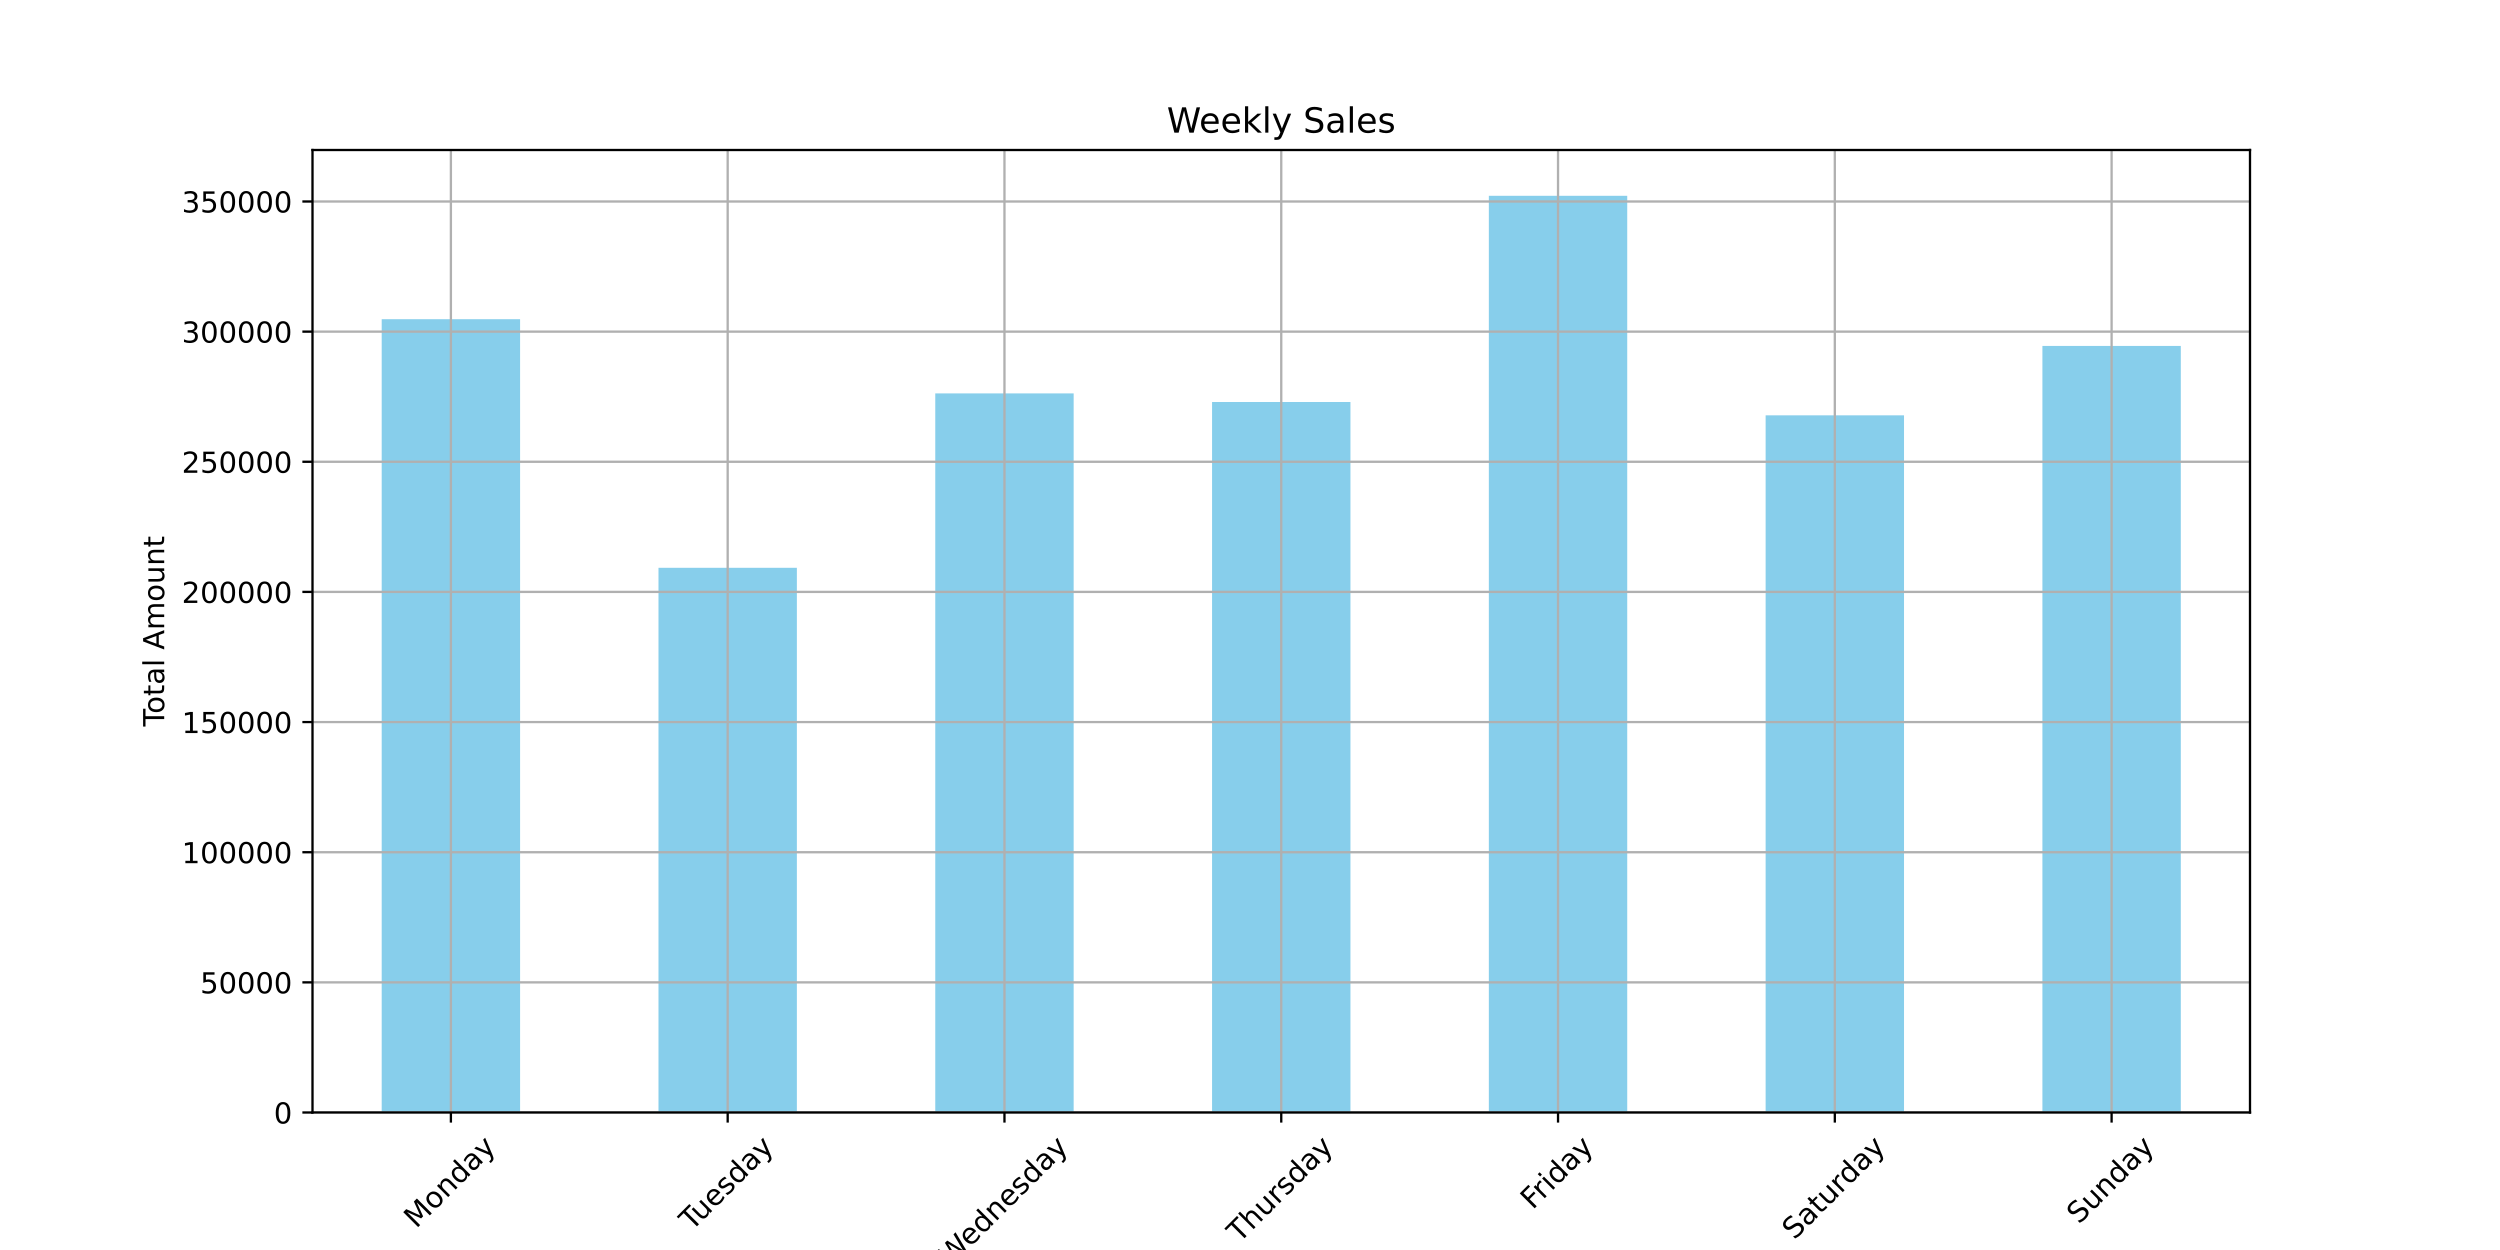
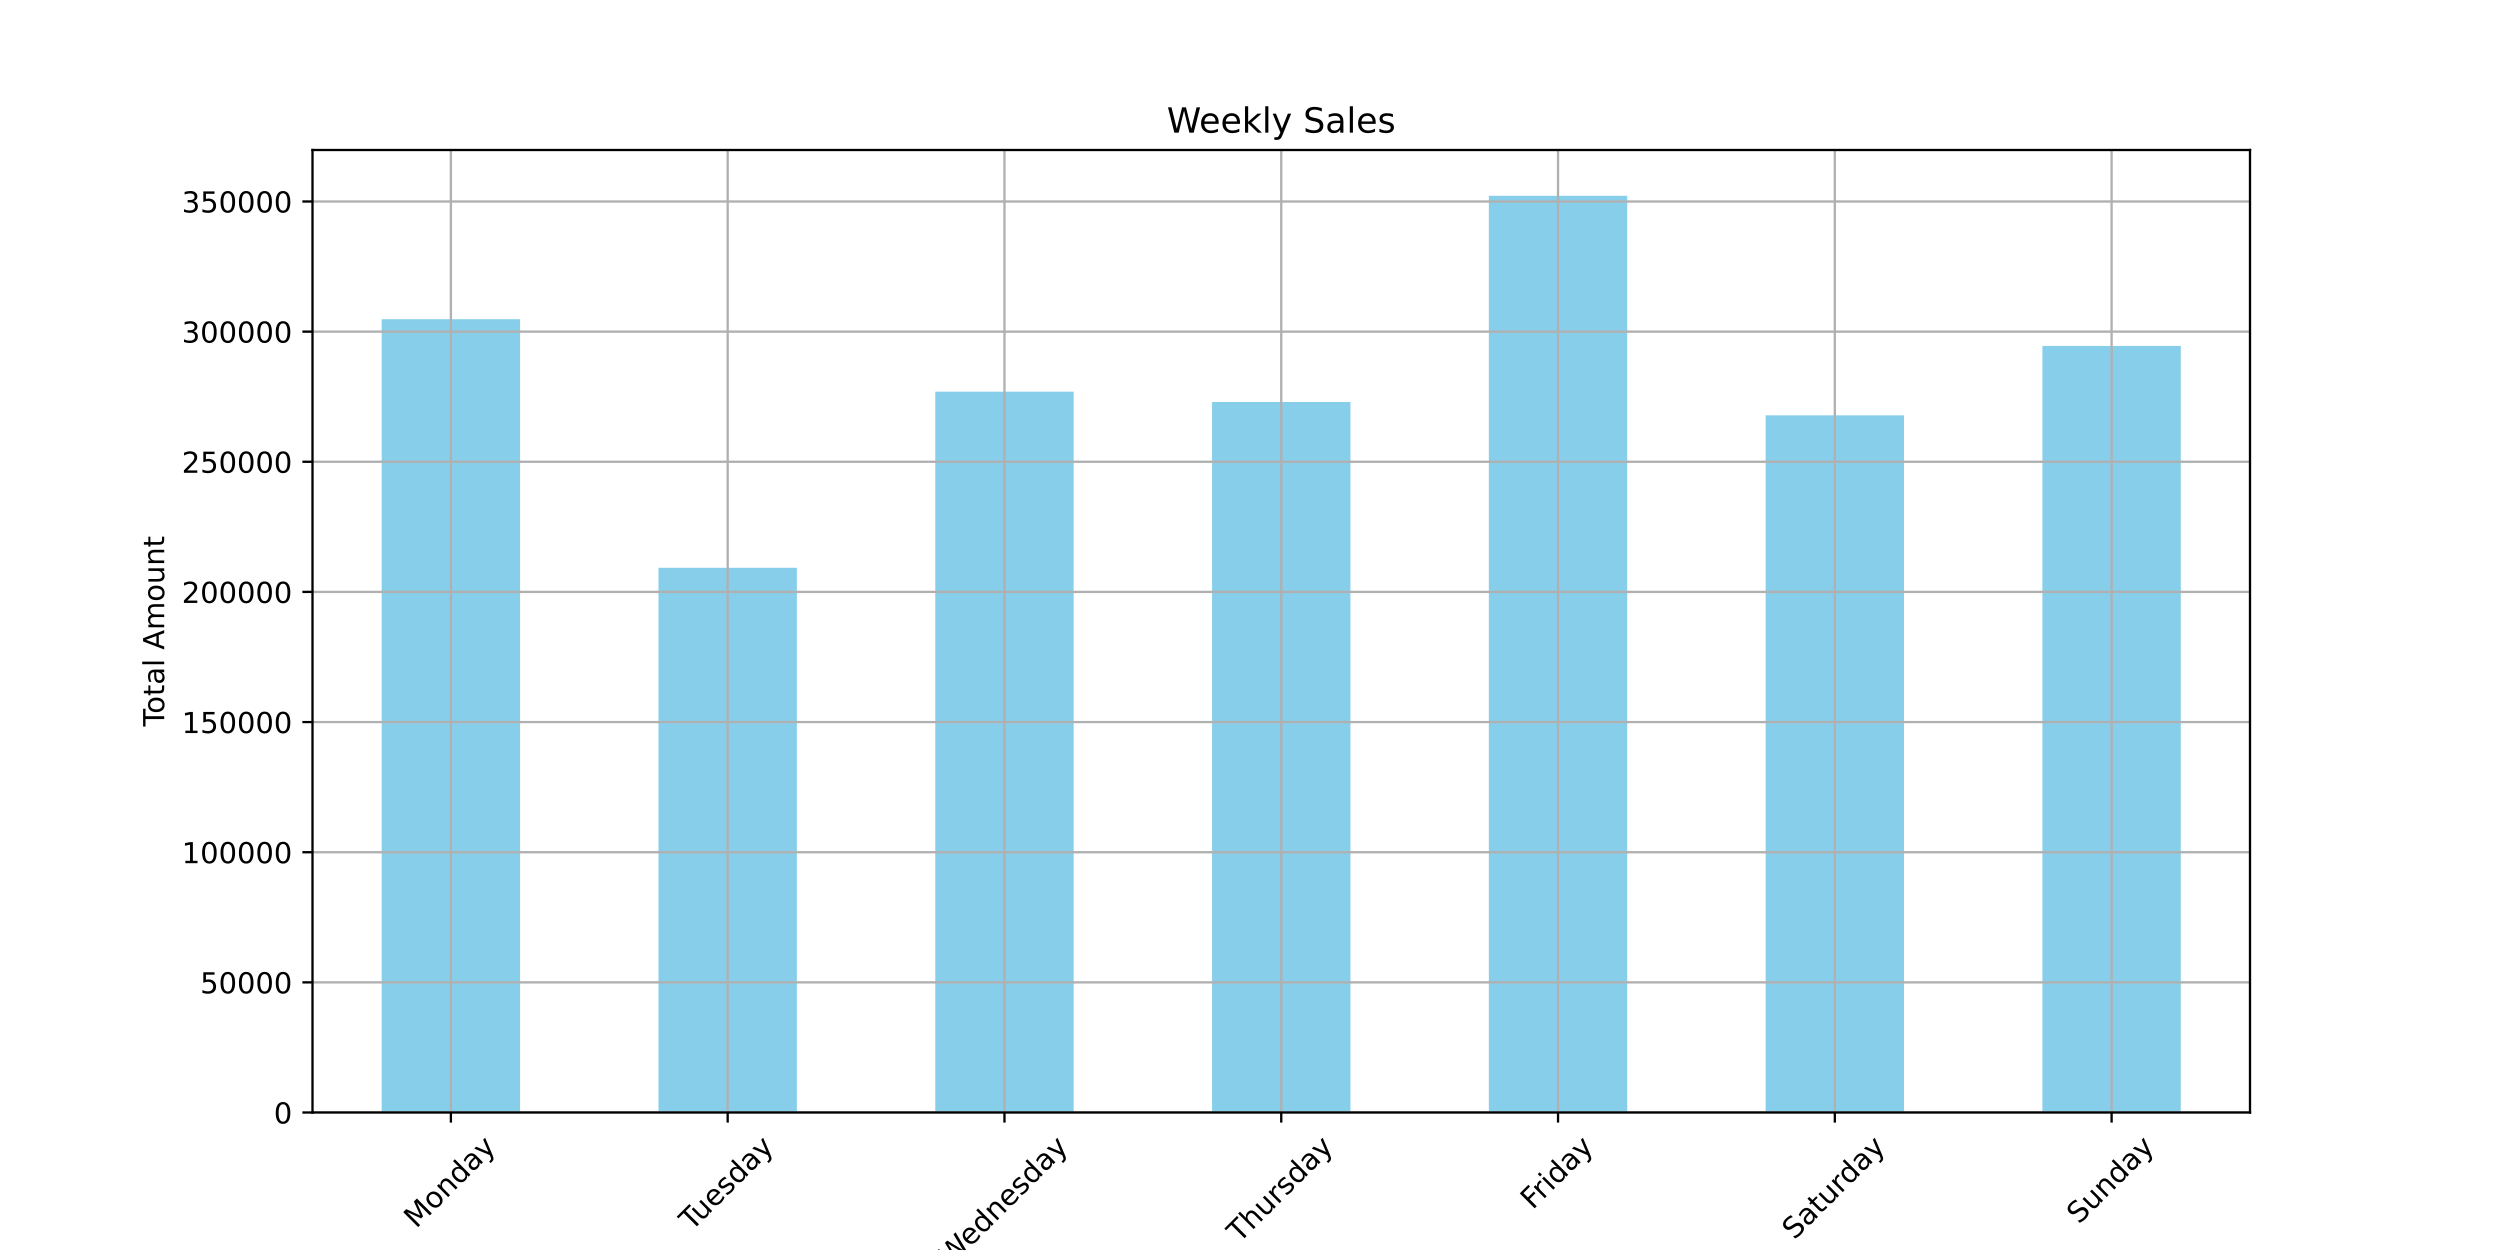
<svg xmlns="http://www.w3.org/2000/svg" xmlns:xlink="http://www.w3.org/1999/xlink" width="864pt" height="432pt" viewBox="0 0 864 432" version="1.1">
  <defs>
    <style type="text/css">*{stroke-linejoin: round; stroke-linecap: butt}</style>
  </defs>
  <g id="figure_1">
    <g id="patch_1">
      <path d="M 0 432  L 864 432  L 864 0  L 0 0  z " style="fill: #ffffff" />
    </g>
    <g id="axes_1">
      <g id="patch_2">
        <path d="M 108 384.48  L 777.6 384.48  L 777.6 51.84  L 108 51.84  z " style="fill: #ffffff" />
      </g>
      <g id="patch_3">
-         <path d="M 131.914 384.48  L 179.743 384.48  L 179.743 110.305  L 131.914 110.305  z " clip-path="url(#p4d9864b688)" style="fill: #87ceeb" />
+         <path d="M 131.914 384.48  L 179.743 384.48  L 179.743 110.305  L 131.914 110.305  z " clip-path="url(#pbf52d851a4)" style="fill: #87ceeb" />
      </g>
      <g id="patch_4">
-         <path d="M 227.571 384.48  L 275.4 384.48  L 275.4 196.243  L 227.571 196.243  z " clip-path="url(#p4d9864b688)" style="fill: #87ceeb" />
+         <path d="M 227.571 384.48  L 275.4 384.48  L 275.4 196.243  L 227.571 196.243  z " clip-path="url(#pbf52d851a4)" style="fill: #87ceeb" />
      </g>
      <g id="patch_5">
-         <path d="M 323.229 384.48  L 371.057 384.48  L 371.057 135.957  L 323.229 135.957  z " clip-path="url(#p4d9864b688)" style="fill: #87ceeb" />
+         <path d="M 323.229 384.48  L 371.057 384.48  L 371.057 135.349  L 323.229 135.349  z " clip-path="url(#pbf52d851a4)" style="fill: #87ceeb" />
      </g>
      <g id="patch_6">
-         <path d="M 418.886 384.48  L 466.714 384.48  L 466.714 138.932  L 418.886 138.932  z " clip-path="url(#p4d9864b688)" style="fill: #87ceeb" />
+         <path d="M 418.886 384.48  L 466.714 384.48  L 466.714 138.932  L 418.886 138.932  z " clip-path="url(#pbf52d851a4)" style="fill: #87ceeb" />
      </g>
      <g id="patch_7">
-         <path d="M 514.543 384.48  L 562.371 384.48  L 562.371 67.68  L 514.543 67.68  z " clip-path="url(#p4d9864b688)" style="fill: #87ceeb" />
+         <path d="M 514.543 384.48  L 562.371 384.48  L 562.371 67.68  L 514.543 67.68  z " clip-path="url(#pbf52d851a4)" style="fill: #87ceeb" />
      </g>
      <g id="patch_8">
-         <path d="M 610.2 384.48  L 658.029 384.48  L 658.029 143.541  L 610.2 143.541  z " clip-path="url(#p4d9864b688)" style="fill: #87ceeb" />
+         <path d="M 610.2 384.48  L 658.029 384.48  L 658.029 143.541  L 610.2 143.541  z " clip-path="url(#pbf52d851a4)" style="fill: #87ceeb" />
      </g>
      <g id="patch_9">
-         <path d="M 705.857 384.48  L 753.686 384.48  L 753.686 119.556  L 705.857 119.556  z " clip-path="url(#p4d9864b688)" style="fill: #87ceeb" />
+         <path d="M 705.857 384.48  L 753.686 384.48  L 753.686 119.556  L 705.857 119.556  z " clip-path="url(#pbf52d851a4)" style="fill: #87ceeb" />
      </g>
      <g id="matplotlib.axis_1">
        <g id="xtick_1">
          <g id="line2d_1">
-             <path d="M 155.829 384.48  L 155.829 51.84  " clip-path="url(#p4d9864b688)" style="fill: none; stroke: #b0b0b0; stroke-width: 0.8; stroke-linecap: square" />
+             <path d="M 155.829 384.48  L 155.829 51.84  " clip-path="url(#pbf52d851a4)" style="fill: none; stroke: #b0b0b0; stroke-width: 0.8; stroke-linecap: square" />
          </g>
          <g id="line2d_2">
            <defs>
-               <path id="mb44440c0be" d="M 0 0  L 0 3.5  " style="stroke: #000000; stroke-width: 0.8" />
+               <path id="m7b403e0c98" d="M 0 0  L 0 3.5  " style="stroke: #000000; stroke-width: 0.8" />
            </defs>
            <g>
-               <use xlink:href="#mb44440c0be" x="155.829" y="384.48" style="stroke: #000000; stroke-width: 0.8" />
+               <use xlink:href="#m7b403e0c98" x="155.829" y="384.48" style="stroke: #000000; stroke-width: 0.8" />
            </g>
          </g>
          <g id="text_1">
            <g transform="translate(143.8216 424.7693) rotate(-45) scale(0.1 -0.1)">
              <defs>
                <path id="DejaVuSans-4d" d="M 628 4666  L 1569 4666  L 2759 1491  L 3956 4666  L 4897 4666  L 4897 0  L 4281 0  L 4281 4097  L 3078 897  L 2444 897  L 1241 4097  L 1241 0  L 628 0  L 628 4666  z " transform="scale(0.015625)" />
                <path id="DejaVuSans-6f" d="M 1959 3097  Q 1497 3097 1228 2736  Q 959 2375 959 1747  Q 959 1119 1226 758  Q 1494 397 1959 397  Q 2419 397 2687 759  Q 2956 1122 2956 1747  Q 2956 2369 2687 2733  Q 2419 3097 1959 3097  z M 1959 3584  Q 2709 3584 3137 3096  Q 3566 2609 3566 1747  Q 3566 888 3137 398  Q 2709 -91 1959 -91  Q 1206 -91 779 398  Q 353 888 353 1747  Q 353 2609 779 3096  Q 1206 3584 1959 3584  z " transform="scale(0.015625)" />
                <path id="DejaVuSans-6e" d="M 3513 2113  L 3513 0  L 2938 0  L 2938 2094  Q 2938 2591 2744 2837  Q 2550 3084 2163 3084  Q 1697 3084 1428 2787  Q 1159 2491 1159 1978  L 1159 0  L 581 0  L 581 3500  L 1159 3500  L 1159 2956  Q 1366 3272 1645 3428  Q 1925 3584 2291 3584  Q 2894 3584 3203 3211  Q 3513 2838 3513 2113  z " transform="scale(0.015625)" />
                <path id="DejaVuSans-64" d="M 2906 2969  L 2906 4863  L 3481 4863  L 3481 0  L 2906 0  L 2906 525  Q 2725 213 2448 61  Q 2172 -91 1784 -91  Q 1150 -91 751 415  Q 353 922 353 1747  Q 353 2572 751 3078  Q 1150 3584 1784 3584  Q 2172 3584 2448 3432  Q 2725 3281 2906 2969  z M 947 1747  Q 947 1113 1208 752  Q 1469 391 1925 391  Q 2381 391 2643 752  Q 2906 1113 2906 1747  Q 2906 2381 2643 2742  Q 2381 3103 1925 3103  Q 1469 3103 1208 2742  Q 947 2381 947 1747  z " transform="scale(0.015625)" />
                <path id="DejaVuSans-61" d="M 2194 1759  Q 1497 1759 1228 1600  Q 959 1441 959 1056  Q 959 750 1161 570  Q 1363 391 1709 391  Q 2188 391 2477 730  Q 2766 1069 2766 1631  L 2766 1759  L 2194 1759  z M 3341 1997  L 3341 0  L 2766 0  L 2766 531  Q 2569 213 2275 61  Q 1981 -91 1556 -91  Q 1019 -91 701 211  Q 384 513 384 1019  Q 384 1609 779 1909  Q 1175 2209 1959 2209  L 2766 2209  L 2766 2266  Q 2766 2663 2505 2880  Q 2244 3097 1772 3097  Q 1472 3097 1187 3025  Q 903 2953 641 2809  L 641 3341  Q 956 3463 1253 3523  Q 1550 3584 1831 3584  Q 2591 3584 2966 3190  Q 3341 2797 3341 1997  z " transform="scale(0.015625)" />
                <path id="DejaVuSans-79" d="M 2059 -325  Q 1816 -950 1584 -1140  Q 1353 -1331 966 -1331  L 506 -1331  L 506 -850  L 844 -850  Q 1081 -850 1212 -737  Q 1344 -625 1503 -206  L 1606 56  L 191 3500  L 800 3500  L 1894 763  L 2988 3500  L 3597 3500  L 2059 -325  z " transform="scale(0.015625)" />
              </defs>
              <use xlink:href="#DejaVuSans-4d" />
              <use xlink:href="#DejaVuSans-6f" x="86.279" />
              <use xlink:href="#DejaVuSans-6e" x="147.461" />
              <use xlink:href="#DejaVuSans-64" x="210.84" />
              <use xlink:href="#DejaVuSans-61" x="274.316" />
              <use xlink:href="#DejaVuSans-79" x="335.596" />
            </g>
          </g>
        </g>
        <g id="xtick_2">
          <g id="line2d_3">
-             <path d="M 251.486 384.48  L 251.486 51.84  " clip-path="url(#p4d9864b688)" style="fill: none; stroke: #b0b0b0; stroke-width: 0.8; stroke-linecap: square" />
+             <path d="M 251.486 384.48  L 251.486 51.84  " clip-path="url(#pbf52d851a4)" style="fill: none; stroke: #b0b0b0; stroke-width: 0.8; stroke-linecap: square" />
          </g>
          <g id="line2d_4">
            <g>
-               <use xlink:href="#mb44440c0be" x="251.486" y="384.48" style="stroke: #000000; stroke-width: 0.8" />
+               <use xlink:href="#m7b403e0c98" x="251.486" y="384.48" style="stroke: #000000; stroke-width: 0.8" />
            </g>
          </g>
          <g id="text_2">
            <g transform="translate(239.0506 425.6255) rotate(-45) scale(0.1 -0.1)">
              <defs>
                <path id="DejaVuSans-54" d="M -19 4666  L 3928 4666  L 3928 4134  L 2272 4134  L 2272 0  L 1638 0  L 1638 4134  L -19 4134  L -19 4666  z " transform="scale(0.015625)" />
                <path id="DejaVuSans-75" d="M 544 1381  L 544 3500  L 1119 3500  L 1119 1403  Q 1119 906 1312 657  Q 1506 409 1894 409  Q 2359 409 2629 706  Q 2900 1003 2900 1516  L 2900 3500  L 3475 3500  L 3475 0  L 2900 0  L 2900 538  Q 2691 219 2414 64  Q 2138 -91 1772 -91  Q 1169 -91 856 284  Q 544 659 544 1381  z M 1991 3584  L 1991 3584  z " transform="scale(0.015625)" />
                <path id="DejaVuSans-65" d="M 3597 1894  L 3597 1613  L 953 1613  Q 991 1019 1311 708  Q 1631 397 2203 397  Q 2534 397 2845 478  Q 3156 559 3463 722  L 3463 178  Q 3153 47 2828 -22  Q 2503 -91 2169 -91  Q 1331 -91 842 396  Q 353 884 353 1716  Q 353 2575 817 3079  Q 1281 3584 2069 3584  Q 2775 3584 3186 3129  Q 3597 2675 3597 1894  z M 3022 2063  Q 3016 2534 2758 2815  Q 2500 3097 2075 3097  Q 1594 3097 1305 2825  Q 1016 2553 972 2059  L 3022 2063  z " transform="scale(0.015625)" />
                <path id="DejaVuSans-73" d="M 2834 3397  L 2834 2853  Q 2591 2978 2328 3040  Q 2066 3103 1784 3103  Q 1356 3103 1142 2972  Q 928 2841 928 2578  Q 928 2378 1081 2264  Q 1234 2150 1697 2047  L 1894 2003  Q 2506 1872 2764 1633  Q 3022 1394 3022 966  Q 3022 478 2636 193  Q 2250 -91 1575 -91  Q 1294 -91 989 -36  Q 684 19 347 128  L 347 722  Q 666 556 975 473  Q 1284 391 1588 391  Q 1994 391 2212 530  Q 2431 669 2431 922  Q 2431 1156 2273 1281  Q 2116 1406 1581 1522  L 1381 1569  Q 847 1681 609 1914  Q 372 2147 372 2553  Q 372 3047 722 3315  Q 1072 3584 1716 3584  Q 2034 3584 2315 3537  Q 2597 3491 2834 3397  z " transform="scale(0.015625)" />
              </defs>
              <use xlink:href="#DejaVuSans-54" />
              <use xlink:href="#DejaVuSans-75" x="45.959" />
              <use xlink:href="#DejaVuSans-65" x="109.338" />
              <use xlink:href="#DejaVuSans-73" x="170.861" />
              <use xlink:href="#DejaVuSans-64" x="222.961" />
              <use xlink:href="#DejaVuSans-61" x="286.438" />
              <use xlink:href="#DejaVuSans-79" x="347.717" />
            </g>
          </g>
        </g>
        <g id="xtick_3">
          <g id="line2d_5">
-             <path d="M 347.143 384.48  L 347.143 51.84  " clip-path="url(#p4d9864b688)" style="fill: none; stroke: #b0b0b0; stroke-width: 0.8; stroke-linecap: square" />
+             <path d="M 347.143 384.48  L 347.143 51.84  " clip-path="url(#pbf52d851a4)" style="fill: none; stroke: #b0b0b0; stroke-width: 0.8; stroke-linecap: square" />
          </g>
          <g id="line2d_6">
            <g>
-               <use xlink:href="#mb44440c0be" x="347.143" y="384.48" style="stroke: #000000; stroke-width: 0.8" />
+               <use xlink:href="#m7b403e0c98" x="347.143" y="384.48" style="stroke: #000000; stroke-width: 0.8" />
            </g>
          </g>
          <g id="text_3">
            <g transform="translate(328.6244 437.7922) rotate(-45) scale(0.1 -0.1)">
              <defs>
                <path id="DejaVuSans-57" d="M 213 4666  L 850 4666  L 1831 722  L 2809 4666  L 3519 4666  L 4500 722  L 5478 4666  L 6119 4666  L 4947 0  L 4153 0  L 3169 4050  L 2175 0  L 1381 0  L 213 4666  z " transform="scale(0.015625)" />
              </defs>
              <use xlink:href="#DejaVuSans-57" />
              <use xlink:href="#DejaVuSans-65" x="93.002" />
              <use xlink:href="#DejaVuSans-64" x="154.525" />
              <use xlink:href="#DejaVuSans-6e" x="218.002" />
              <use xlink:href="#DejaVuSans-65" x="281.381" />
              <use xlink:href="#DejaVuSans-73" x="342.904" />
              <use xlink:href="#DejaVuSans-64" x="395.004" />
              <use xlink:href="#DejaVuSans-61" x="458.48" />
              <use xlink:href="#DejaVuSans-79" x="519.76" />
            </g>
          </g>
        </g>
        <g id="xtick_4">
          <g id="line2d_7">
-             <path d="M 442.8 384.48  L 442.8 51.84  " clip-path="url(#p4d9864b688)" style="fill: none; stroke: #b0b0b0; stroke-width: 0.8; stroke-linecap: square" />
+             <path d="M 442.8 384.48  L 442.8 51.84  " clip-path="url(#pbf52d851a4)" style="fill: none; stroke: #b0b0b0; stroke-width: 0.8; stroke-linecap: square" />
          </g>
          <g id="line2d_8">
            <g>
-               <use xlink:href="#mb44440c0be" x="442.8" y="384.48" style="stroke: #000000; stroke-width: 0.8" />
+               <use xlink:href="#m7b403e0c98" x="442.8" y="384.48" style="stroke: #000000; stroke-width: 0.8" />
            </g>
          </g>
          <g id="text_4">
            <g transform="translate(428.3115 429.7323) rotate(-45) scale(0.1 -0.1)">
              <defs>
                <path id="DejaVuSans-68" d="M 3513 2113  L 3513 0  L 2938 0  L 2938 2094  Q 2938 2591 2744 2837  Q 2550 3084 2163 3084  Q 1697 3084 1428 2787  Q 1159 2491 1159 1978  L 1159 0  L 581 0  L 581 4863  L 1159 4863  L 1159 2956  Q 1366 3272 1645 3428  Q 1925 3584 2291 3584  Q 2894 3584 3203 3211  Q 3513 2838 3513 2113  z " transform="scale(0.015625)" />
                <path id="DejaVuSans-72" d="M 2631 2963  Q 2534 3019 2420 3045  Q 2306 3072 2169 3072  Q 1681 3072 1420 2755  Q 1159 2438 1159 1844  L 1159 0  L 581 0  L 581 3500  L 1159 3500  L 1159 2956  Q 1341 3275 1631 3429  Q 1922 3584 2338 3584  Q 2397 3584 2469 3576  Q 2541 3569 2628 3553  L 2631 2963  z " transform="scale(0.015625)" />
              </defs>
              <use xlink:href="#DejaVuSans-54" />
              <use xlink:href="#DejaVuSans-68" x="61.084" />
              <use xlink:href="#DejaVuSans-75" x="124.463" />
              <use xlink:href="#DejaVuSans-72" x="187.842" />
              <use xlink:href="#DejaVuSans-73" x="228.955" />
              <use xlink:href="#DejaVuSans-64" x="281.055" />
              <use xlink:href="#DejaVuSans-61" x="344.531" />
              <use xlink:href="#DejaVuSans-79" x="405.811" />
            </g>
          </g>
        </g>
        <g id="xtick_5">
          <g id="line2d_9">
-             <path d="M 538.457 384.48  L 538.457 51.84  " clip-path="url(#p4d9864b688)" style="fill: none; stroke: #b0b0b0; stroke-width: 0.8; stroke-linecap: square" />
+             <path d="M 538.457 384.48  L 538.457 51.84  " clip-path="url(#pbf52d851a4)" style="fill: none; stroke: #b0b0b0; stroke-width: 0.8; stroke-linecap: square" />
          </g>
          <g id="line2d_10">
            <g>
-               <use xlink:href="#mb44440c0be" x="538.457" y="384.48" style="stroke: #000000; stroke-width: 0.8" />
+               <use xlink:href="#m7b403e0c98" x="538.457" y="384.48" style="stroke: #000000; stroke-width: 0.8" />
            </g>
          </g>
          <g id="text_5">
            <g transform="translate(529.6918 418.286) rotate(-45) scale(0.1 -0.1)">
              <defs>
                <path id="DejaVuSans-46" d="M 628 4666  L 3309 4666  L 3309 4134  L 1259 4134  L 1259 2759  L 3109 2759  L 3109 2228  L 1259 2228  L 1259 0  L 628 0  L 628 4666  z " transform="scale(0.015625)" />
                <path id="DejaVuSans-69" d="M 603 3500  L 1178 3500  L 1178 0  L 603 0  L 603 3500  z M 603 4863  L 1178 4863  L 1178 4134  L 603 4134  L 603 4863  z " transform="scale(0.015625)" />
              </defs>
              <use xlink:href="#DejaVuSans-46" />
              <use xlink:href="#DejaVuSans-72" x="50.27" />
              <use xlink:href="#DejaVuSans-69" x="91.383" />
              <use xlink:href="#DejaVuSans-64" x="119.166" />
              <use xlink:href="#DejaVuSans-61" x="182.643" />
              <use xlink:href="#DejaVuSans-79" x="243.922" />
            </g>
          </g>
        </g>
        <g id="xtick_6">
          <g id="line2d_11">
-             <path d="M 634.114 384.48  L 634.114 51.84  " clip-path="url(#p4d9864b688)" style="fill: none; stroke: #b0b0b0; stroke-width: 0.8; stroke-linecap: square" />
+             <path d="M 634.114 384.48  L 634.114 51.84  " clip-path="url(#pbf52d851a4)" style="fill: none; stroke: #b0b0b0; stroke-width: 0.8; stroke-linecap: square" />
          </g>
          <g id="line2d_12">
            <g>
-               <use xlink:href="#mb44440c0be" x="634.114" y="384.48" style="stroke: #000000; stroke-width: 0.8" />
+               <use xlink:href="#m7b403e0c98" x="634.114" y="384.48" style="stroke: #000000; stroke-width: 0.8" />
            </g>
          </g>
          <g id="text_6">
            <g transform="translate(620.1324 428.7191) rotate(-45) scale(0.1 -0.1)">
              <defs>
                <path id="DejaVuSans-53" d="M 3425 4513  L 3425 3897  Q 3066 4069 2747 4153  Q 2428 4238 2131 4238  Q 1616 4238 1336 4038  Q 1056 3838 1056 3469  Q 1056 3159 1242 3001  Q 1428 2844 1947 2747  L 2328 2669  Q 3034 2534 3370 2195  Q 3706 1856 3706 1288  Q 3706 609 3251 259  Q 2797 -91 1919 -91  Q 1588 -91 1214 -16  Q 841 59 441 206  L 441 856  Q 825 641 1194 531  Q 1563 422 1919 422  Q 2459 422 2753 634  Q 3047 847 3047 1241  Q 3047 1584 2836 1778  Q 2625 1972 2144 2069  L 1759 2144  Q 1053 2284 737 2584  Q 422 2884 422 3419  Q 422 4038 858 4394  Q 1294 4750 2059 4750  Q 2388 4750 2728 4690  Q 3069 4631 3425 4513  z " transform="scale(0.015625)" />
                <path id="DejaVuSans-74" d="M 1172 4494  L 1172 3500  L 2356 3500  L 2356 3053  L 1172 3053  L 1172 1153  Q 1172 725 1289 603  Q 1406 481 1766 481  L 2356 481  L 2356 0  L 1766 0  Q 1100 0 847 248  Q 594 497 594 1153  L 594 3053  L 172 3053  L 172 3500  L 594 3500  L 594 4494  L 1172 4494  z " transform="scale(0.015625)" />
              </defs>
              <use xlink:href="#DejaVuSans-53" />
              <use xlink:href="#DejaVuSans-61" x="63.477" />
              <use xlink:href="#DejaVuSans-74" x="124.756" />
              <use xlink:href="#DejaVuSans-75" x="163.965" />
              <use xlink:href="#DejaVuSans-72" x="227.344" />
              <use xlink:href="#DejaVuSans-64" x="266.707" />
              <use xlink:href="#DejaVuSans-61" x="330.184" />
              <use xlink:href="#DejaVuSans-79" x="391.463" />
            </g>
          </g>
        </g>
        <g id="xtick_7">
          <g id="line2d_13">
-             <path d="M 729.771 384.48  L 729.771 51.84  " clip-path="url(#p4d9864b688)" style="fill: none; stroke: #b0b0b0; stroke-width: 0.8; stroke-linecap: square" />
+             <path d="M 729.771 384.48  L 729.771 51.84  " clip-path="url(#pbf52d851a4)" style="fill: none; stroke: #b0b0b0; stroke-width: 0.8; stroke-linecap: square" />
          </g>
          <g id="line2d_14">
            <g>
-               <use xlink:href="#mb44440c0be" x="729.771" y="384.48" style="stroke: #000000; stroke-width: 0.8" />
+               <use xlink:href="#m7b403e0c98" x="729.771" y="384.48" style="stroke: #000000; stroke-width: 0.8" />
            </g>
          </g>
          <g id="text_7">
            <g transform="translate(718.4931 423.312) rotate(-45) scale(0.1 -0.1)">
              <use xlink:href="#DejaVuSans-53" />
              <use xlink:href="#DejaVuSans-75" x="63.477" />
              <use xlink:href="#DejaVuSans-6e" x="126.855" />
              <use xlink:href="#DejaVuSans-64" x="190.234" />
              <use xlink:href="#DejaVuSans-61" x="253.711" />
              <use xlink:href="#DejaVuSans-79" x="314.99" />
            </g>
          </g>
        </g>
        <g id="text_8">
          <g transform="translate(401.4359 450.8612) scale(0.1 -0.1)">
            <defs>
              <path id="DejaVuSans-44" d="M 1259 4147  L 1259 519  L 2022 519  Q 2988 519 3436 956  Q 3884 1394 3884 2338  Q 3884 3275 3436 3711  Q 2988 4147 2022 4147  L 1259 4147  z M 628 4666  L 1925 4666  Q 3281 4666 3915 4102  Q 4550 3538 4550 2338  Q 4550 1131 3912 565  Q 3275 0 1925 0  L 628 0  L 628 4666  z " transform="scale(0.015625)" />
              <path id="DejaVuSans-20" transform="scale(0.015625)" />
              <path id="DejaVuSans-66" d="M 2375 4863  L 2375 4384  L 1825 4384  Q 1516 4384 1395 4259  Q 1275 4134 1275 3809  L 1275 3500  L 2222 3500  L 2222 3053  L 1275 3053  L 1275 0  L 697 0  L 697 3053  L 147 3053  L 147 3500  L 697 3500  L 697 3744  Q 697 4328 969 4595  Q 1241 4863 1831 4863  L 2375 4863  z " transform="scale(0.015625)" />
              <path id="DejaVuSans-6b" d="M 581 4863  L 1159 4863  L 1159 1991  L 2875 3500  L 3609 3500  L 1753 1863  L 3688 0  L 2938 0  L 1159 1709  L 1159 0  L 581 0  L 581 4863  z " transform="scale(0.015625)" />
            </defs>
            <use xlink:href="#DejaVuSans-44" />
            <use xlink:href="#DejaVuSans-61" x="77.002" />
            <use xlink:href="#DejaVuSans-79" x="138.281" />
            <use xlink:href="#DejaVuSans-20" x="197.461" />
            <use xlink:href="#DejaVuSans-6f" x="229.248" />
            <use xlink:href="#DejaVuSans-66" x="290.43" />
            <use xlink:href="#DejaVuSans-20" x="325.635" />
            <use xlink:href="#DejaVuSans-74" x="357.422" />
            <use xlink:href="#DejaVuSans-68" x="396.631" />
            <use xlink:href="#DejaVuSans-65" x="460.01" />
            <use xlink:href="#DejaVuSans-20" x="521.533" />
            <use xlink:href="#DejaVuSans-57" x="553.32" />
            <use xlink:href="#DejaVuSans-65" x="646.322" />
            <use xlink:href="#DejaVuSans-65" x="707.846" />
            <use xlink:href="#DejaVuSans-6b" x="769.369" />
          </g>
        </g>
      </g>
      <g id="matplotlib.axis_2">
        <g id="ytick_1">
          <g id="line2d_15">
-             <path d="M 108 384.48  L 777.6 384.48  " clip-path="url(#p4d9864b688)" style="fill: none; stroke: #b0b0b0; stroke-width: 0.8; stroke-linecap: square" />
+             <path d="M 108 384.48  L 777.6 384.48  " clip-path="url(#pbf52d851a4)" style="fill: none; stroke: #b0b0b0; stroke-width: 0.8; stroke-linecap: square" />
          </g>
          <g id="line2d_16">
            <defs>
-               <path id="m9c70ae8293" d="M 0 0  L -3.5 0  " style="stroke: #000000; stroke-width: 0.8" />
+               <path id="ma0a180305c" d="M 0 0  L -3.5 0  " style="stroke: #000000; stroke-width: 0.8" />
            </defs>
            <g>
-               <use xlink:href="#m9c70ae8293" x="108" y="384.48" style="stroke: #000000; stroke-width: 0.8" />
+               <use xlink:href="#ma0a180305c" x="108" y="384.48" style="stroke: #000000; stroke-width: 0.8" />
            </g>
          </g>
          <g id="text_9">
            <g transform="translate(94.6375 388.2792) scale(0.1 -0.1)">
              <defs>
                <path id="DejaVuSans-30" d="M 2034 4250  Q 1547 4250 1301 3770  Q 1056 3291 1056 2328  Q 1056 1369 1301 889  Q 1547 409 2034 409  Q 2525 409 2770 889  Q 3016 1369 3016 2328  Q 3016 3291 2770 3770  Q 2525 4250 2034 4250  z M 2034 4750  Q 2819 4750 3233 4129  Q 3647 3509 3647 2328  Q 3647 1150 3233 529  Q 2819 -91 2034 -91  Q 1250 -91 836 529  Q 422 1150 422 2328  Q 422 3509 836 4129  Q 1250 4750 2034 4750  z " transform="scale(0.015625)" />
              </defs>
              <use xlink:href="#DejaVuSans-30" />
            </g>
          </g>
        </g>
        <g id="ytick_2">
          <g id="line2d_17">
-             <path d="M 108 339.502  L 777.6 339.502  " clip-path="url(#p4d9864b688)" style="fill: none; stroke: #b0b0b0; stroke-width: 0.8; stroke-linecap: square" />
+             <path d="M 108 339.502  L 777.6 339.502  " clip-path="url(#pbf52d851a4)" style="fill: none; stroke: #b0b0b0; stroke-width: 0.8; stroke-linecap: square" />
          </g>
          <g id="line2d_18">
            <g>
-               <use xlink:href="#m9c70ae8293" x="108" y="339.502" style="stroke: #000000; stroke-width: 0.8" />
+               <use xlink:href="#ma0a180305c" x="108" y="339.502" style="stroke: #000000; stroke-width: 0.8" />
            </g>
          </g>
          <g id="text_10">
            <g transform="translate(69.1875 343.3012) scale(0.1 -0.1)">
              <defs>
                <path id="DejaVuSans-35" d="M 691 4666  L 3169 4666  L 3169 4134  L 1269 4134  L 1269 2991  Q 1406 3038 1543 3061  Q 1681 3084 1819 3084  Q 2600 3084 3056 2656  Q 3513 2228 3513 1497  Q 3513 744 3044 326  Q 2575 -91 1722 -91  Q 1428 -91 1123 -41  Q 819 9 494 109  L 494 744  Q 775 591 1075 516  Q 1375 441 1709 441  Q 2250 441 2565 725  Q 2881 1009 2881 1497  Q 2881 1984 2565 2268  Q 2250 2553 1709 2553  Q 1456 2553 1204 2497  Q 953 2441 691 2322  L 691 4666  z " transform="scale(0.015625)" />
              </defs>
              <use xlink:href="#DejaVuSans-35" />
              <use xlink:href="#DejaVuSans-30" x="63.623" />
              <use xlink:href="#DejaVuSans-30" x="127.246" />
              <use xlink:href="#DejaVuSans-30" x="190.869" />
              <use xlink:href="#DejaVuSans-30" x="254.492" />
            </g>
          </g>
        </g>
        <g id="ytick_3">
          <g id="line2d_19">
-             <path d="M 108 294.524  L 777.6 294.524  " clip-path="url(#p4d9864b688)" style="fill: none; stroke: #b0b0b0; stroke-width: 0.8; stroke-linecap: square" />
+             <path d="M 108 294.524  L 777.6 294.524  " clip-path="url(#pbf52d851a4)" style="fill: none; stroke: #b0b0b0; stroke-width: 0.8; stroke-linecap: square" />
          </g>
          <g id="line2d_20">
            <g>
-               <use xlink:href="#m9c70ae8293" x="108" y="294.524" style="stroke: #000000; stroke-width: 0.8" />
+               <use xlink:href="#ma0a180305c" x="108" y="294.524" style="stroke: #000000; stroke-width: 0.8" />
            </g>
          </g>
          <g id="text_11">
            <g transform="translate(62.825 298.3232) scale(0.1 -0.1)">
              <defs>
                <path id="DejaVuSans-31" d="M 794 531  L 1825 531  L 1825 4091  L 703 3866  L 703 4441  L 1819 4666  L 2450 4666  L 2450 531  L 3481 531  L 3481 0  L 794 0  L 794 531  z " transform="scale(0.015625)" />
              </defs>
              <use xlink:href="#DejaVuSans-31" />
              <use xlink:href="#DejaVuSans-30" x="63.623" />
              <use xlink:href="#DejaVuSans-30" x="127.246" />
              <use xlink:href="#DejaVuSans-30" x="190.869" />
              <use xlink:href="#DejaVuSans-30" x="254.492" />
              <use xlink:href="#DejaVuSans-30" x="318.115" />
            </g>
          </g>
        </g>
        <g id="ytick_4">
          <g id="line2d_21">
-             <path d="M 108 249.546  L 777.6 249.546  " clip-path="url(#p4d9864b688)" style="fill: none; stroke: #b0b0b0; stroke-width: 0.8; stroke-linecap: square" />
+             <path d="M 108 249.546  L 777.6 249.546  " clip-path="url(#pbf52d851a4)" style="fill: none; stroke: #b0b0b0; stroke-width: 0.8; stroke-linecap: square" />
          </g>
          <g id="line2d_22">
            <g>
-               <use xlink:href="#m9c70ae8293" x="108" y="249.546" style="stroke: #000000; stroke-width: 0.8" />
+               <use xlink:href="#ma0a180305c" x="108" y="249.546" style="stroke: #000000; stroke-width: 0.8" />
            </g>
          </g>
          <g id="text_12">
            <g transform="translate(62.825 253.3452) scale(0.1 -0.1)">
              <use xlink:href="#DejaVuSans-31" />
              <use xlink:href="#DejaVuSans-35" x="63.623" />
              <use xlink:href="#DejaVuSans-30" x="127.246" />
              <use xlink:href="#DejaVuSans-30" x="190.869" />
              <use xlink:href="#DejaVuSans-30" x="254.492" />
              <use xlink:href="#DejaVuSans-30" x="318.115" />
            </g>
          </g>
        </g>
        <g id="ytick_5">
          <g id="line2d_23">
-             <path d="M 108 204.568  L 777.6 204.568  " clip-path="url(#p4d9864b688)" style="fill: none; stroke: #b0b0b0; stroke-width: 0.8; stroke-linecap: square" />
+             <path d="M 108 204.568  L 777.6 204.568  " clip-path="url(#pbf52d851a4)" style="fill: none; stroke: #b0b0b0; stroke-width: 0.8; stroke-linecap: square" />
          </g>
          <g id="line2d_24">
            <g>
-               <use xlink:href="#m9c70ae8293" x="108" y="204.568" style="stroke: #000000; stroke-width: 0.8" />
+               <use xlink:href="#ma0a180305c" x="108" y="204.568" style="stroke: #000000; stroke-width: 0.8" />
            </g>
          </g>
          <g id="text_13">
            <g transform="translate(62.825 208.3671) scale(0.1 -0.1)">
              <defs>
                <path id="DejaVuSans-32" d="M 1228 531  L 3431 531  L 3431 0  L 469 0  L 469 531  Q 828 903 1448 1529  Q 2069 2156 2228 2338  Q 2531 2678 2651 2914  Q 2772 3150 2772 3378  Q 2772 3750 2511 3984  Q 2250 4219 1831 4219  Q 1534 4219 1204 4116  Q 875 4013 500 3803  L 500 4441  Q 881 4594 1212 4672  Q 1544 4750 1819 4750  Q 2544 4750 2975 4387  Q 3406 4025 3406 3419  Q 3406 3131 3298 2873  Q 3191 2616 2906 2266  Q 2828 2175 2409 1742  Q 1991 1309 1228 531  z " transform="scale(0.015625)" />
              </defs>
              <use xlink:href="#DejaVuSans-32" />
              <use xlink:href="#DejaVuSans-30" x="63.623" />
              <use xlink:href="#DejaVuSans-30" x="127.246" />
              <use xlink:href="#DejaVuSans-30" x="190.869" />
              <use xlink:href="#DejaVuSans-30" x="254.492" />
              <use xlink:href="#DejaVuSans-30" x="318.115" />
            </g>
          </g>
        </g>
        <g id="ytick_6">
          <g id="line2d_25">
-             <path d="M 108 159.59  L 777.6 159.59  " clip-path="url(#p4d9864b688)" style="fill: none; stroke: #b0b0b0; stroke-width: 0.8; stroke-linecap: square" />
+             <path d="M 108 159.59  L 777.6 159.59  " clip-path="url(#pbf52d851a4)" style="fill: none; stroke: #b0b0b0; stroke-width: 0.8; stroke-linecap: square" />
          </g>
          <g id="line2d_26">
            <g>
-               <use xlink:href="#m9c70ae8293" x="108" y="159.59" style="stroke: #000000; stroke-width: 0.8" />
+               <use xlink:href="#ma0a180305c" x="108" y="159.59" style="stroke: #000000; stroke-width: 0.8" />
            </g>
          </g>
          <g id="text_14">
            <g transform="translate(62.825 163.3891) scale(0.1 -0.1)">
              <use xlink:href="#DejaVuSans-32" />
              <use xlink:href="#DejaVuSans-35" x="63.623" />
              <use xlink:href="#DejaVuSans-30" x="127.246" />
              <use xlink:href="#DejaVuSans-30" x="190.869" />
              <use xlink:href="#DejaVuSans-30" x="254.492" />
              <use xlink:href="#DejaVuSans-30" x="318.115" />
            </g>
          </g>
        </g>
        <g id="ytick_7">
          <g id="line2d_27">
-             <path d="M 108 114.612  L 777.6 114.612  " clip-path="url(#p4d9864b688)" style="fill: none; stroke: #b0b0b0; stroke-width: 0.8; stroke-linecap: square" />
+             <path d="M 108 114.612  L 777.6 114.612  " clip-path="url(#pbf52d851a4)" style="fill: none; stroke: #b0b0b0; stroke-width: 0.8; stroke-linecap: square" />
          </g>
          <g id="line2d_28">
            <g>
-               <use xlink:href="#m9c70ae8293" x="108" y="114.612" style="stroke: #000000; stroke-width: 0.8" />
+               <use xlink:href="#ma0a180305c" x="108" y="114.612" style="stroke: #000000; stroke-width: 0.8" />
            </g>
          </g>
          <g id="text_15">
            <g transform="translate(62.825 118.4111) scale(0.1 -0.1)">
              <defs>
                <path id="DejaVuSans-33" d="M 2597 2516  Q 3050 2419 3304 2112  Q 3559 1806 3559 1356  Q 3559 666 3084 287  Q 2609 -91 1734 -91  Q 1441 -91 1130 -33  Q 819 25 488 141  L 488 750  Q 750 597 1062 519  Q 1375 441 1716 441  Q 2309 441 2620 675  Q 2931 909 2931 1356  Q 2931 1769 2642 2001  Q 2353 2234 1838 2234  L 1294 2234  L 1294 2753  L 1863 2753  Q 2328 2753 2575 2939  Q 2822 3125 2822 3475  Q 2822 3834 2567 4026  Q 2313 4219 1838 4219  Q 1578 4219 1281 4162  Q 984 4106 628 3988  L 628 4550  Q 988 4650 1302 4700  Q 1616 4750 1894 4750  Q 2613 4750 3031 4423  Q 3450 4097 3450 3541  Q 3450 3153 3228 2886  Q 3006 2619 2597 2516  z " transform="scale(0.015625)" />
              </defs>
              <use xlink:href="#DejaVuSans-33" />
              <use xlink:href="#DejaVuSans-30" x="63.623" />
              <use xlink:href="#DejaVuSans-30" x="127.246" />
              <use xlink:href="#DejaVuSans-30" x="190.869" />
              <use xlink:href="#DejaVuSans-30" x="254.492" />
              <use xlink:href="#DejaVuSans-30" x="318.115" />
            </g>
          </g>
        </g>
        <g id="ytick_8">
          <g id="line2d_29">
-             <path d="M 108 69.634  L 777.6 69.634  " clip-path="url(#p4d9864b688)" style="fill: none; stroke: #b0b0b0; stroke-width: 0.8; stroke-linecap: square" />
+             <path d="M 108 69.634  L 777.6 69.634  " clip-path="url(#pbf52d851a4)" style="fill: none; stroke: #b0b0b0; stroke-width: 0.8; stroke-linecap: square" />
          </g>
          <g id="line2d_30">
            <g>
-               <use xlink:href="#m9c70ae8293" x="108" y="69.634" style="stroke: #000000; stroke-width: 0.8" />
+               <use xlink:href="#ma0a180305c" x="108" y="69.634" style="stroke: #000000; stroke-width: 0.8" />
            </g>
          </g>
          <g id="text_16">
            <g transform="translate(62.825 73.43306) scale(0.1 -0.1)">
              <use xlink:href="#DejaVuSans-33" />
              <use xlink:href="#DejaVuSans-35" x="63.623" />
              <use xlink:href="#DejaVuSans-30" x="127.246" />
              <use xlink:href="#DejaVuSans-30" x="190.869" />
              <use xlink:href="#DejaVuSans-30" x="254.492" />
              <use xlink:href="#DejaVuSans-30" x="318.115" />
            </g>
          </g>
        </g>
        <g id="text_17">
          <g transform="translate(56.74531 251.0733) rotate(-90) scale(0.1 -0.1)">
            <defs>
              <path id="DejaVuSans-6c" d="M 603 4863  L 1178 4863  L 1178 0  L 603 0  L 603 4863  z " transform="scale(0.015625)" />
              <path id="DejaVuSans-41" d="M 2188 4044  L 1331 1722  L 3047 1722  L 2188 4044  z M 1831 4666  L 2547 4666  L 4325 0  L 3669 0  L 3244 1197  L 1141 1197  L 716 0  L 50 0  L 1831 4666  z " transform="scale(0.015625)" />
              <path id="DejaVuSans-6d" d="M 3328 2828  Q 3544 3216 3844 3400  Q 4144 3584 4550 3584  Q 5097 3584 5394 3201  Q 5691 2819 5691 2113  L 5691 0  L 5113 0  L 5113 2094  Q 5113 2597 4934 2840  Q 4756 3084 4391 3084  Q 3944 3084 3684 2787  Q 3425 2491 3425 1978  L 3425 0  L 2847 0  L 2847 2094  Q 2847 2600 2669 2842  Q 2491 3084 2119 3084  Q 1678 3084 1418 2786  Q 1159 2488 1159 1978  L 1159 0  L 581 0  L 581 3500  L 1159 3500  L 1159 2956  Q 1356 3278 1631 3431  Q 1906 3584 2284 3584  Q 2666 3584 2933 3390  Q 3200 3197 3328 2828  z " transform="scale(0.015625)" />
            </defs>
            <use xlink:href="#DejaVuSans-54" />
            <use xlink:href="#DejaVuSans-6f" x="44.084" />
            <use xlink:href="#DejaVuSans-74" x="105.266" />
            <use xlink:href="#DejaVuSans-61" x="144.475" />
            <use xlink:href="#DejaVuSans-6c" x="205.754" />
            <use xlink:href="#DejaVuSans-20" x="233.537" />
            <use xlink:href="#DejaVuSans-41" x="265.324" />
            <use xlink:href="#DejaVuSans-6d" x="333.732" />
            <use xlink:href="#DejaVuSans-6f" x="431.145" />
            <use xlink:href="#DejaVuSans-75" x="492.326" />
            <use xlink:href="#DejaVuSans-6e" x="555.705" />
            <use xlink:href="#DejaVuSans-74" x="619.084" />
          </g>
        </g>
      </g>
      <g id="patch_10">
        <path d="M 108 384.48  L 108 51.84  " style="fill: none; stroke: #000000; stroke-width: 0.8; stroke-linejoin: miter; stroke-linecap: square" />
      </g>
      <g id="patch_11">
        <path d="M 777.6 384.48  L 777.6 51.84  " style="fill: none; stroke: #000000; stroke-width: 0.8; stroke-linejoin: miter; stroke-linecap: square" />
      </g>
      <g id="patch_12">
        <path d="M 108 384.48  L 777.6 384.48  " style="fill: none; stroke: #000000; stroke-width: 0.8; stroke-linejoin: miter; stroke-linecap: square" />
      </g>
      <g id="patch_13">
        <path d="M 108 51.84  L 777.6 51.84  " style="fill: none; stroke: #000000; stroke-width: 0.8; stroke-linejoin: miter; stroke-linecap: square" />
      </g>
      <g id="text_18">
        <g transform="translate(403.2666 45.84) scale(0.12 -0.12)">
          <use xlink:href="#DejaVuSans-57" />
          <use xlink:href="#DejaVuSans-65" x="93.002" />
          <use xlink:href="#DejaVuSans-65" x="154.525" />
          <use xlink:href="#DejaVuSans-6b" x="216.049" />
          <use xlink:href="#DejaVuSans-6c" x="273.959" />
          <use xlink:href="#DejaVuSans-79" x="301.742" />
          <use xlink:href="#DejaVuSans-20" x="360.922" />
          <use xlink:href="#DejaVuSans-53" x="392.709" />
          <use xlink:href="#DejaVuSans-61" x="456.186" />
          <use xlink:href="#DejaVuSans-6c" x="517.465" />
          <use xlink:href="#DejaVuSans-65" x="545.248" />
          <use xlink:href="#DejaVuSans-73" x="606.771" />
        </g>
      </g>
    </g>
  </g>
  <defs>
-     <clipPath id="p4d9864b688">
+     <clipPath id="pbf52d851a4">
      <rect x="108" y="51.84" width="669.6" height="332.64" />
    </clipPath>
  </defs>
</svg>
